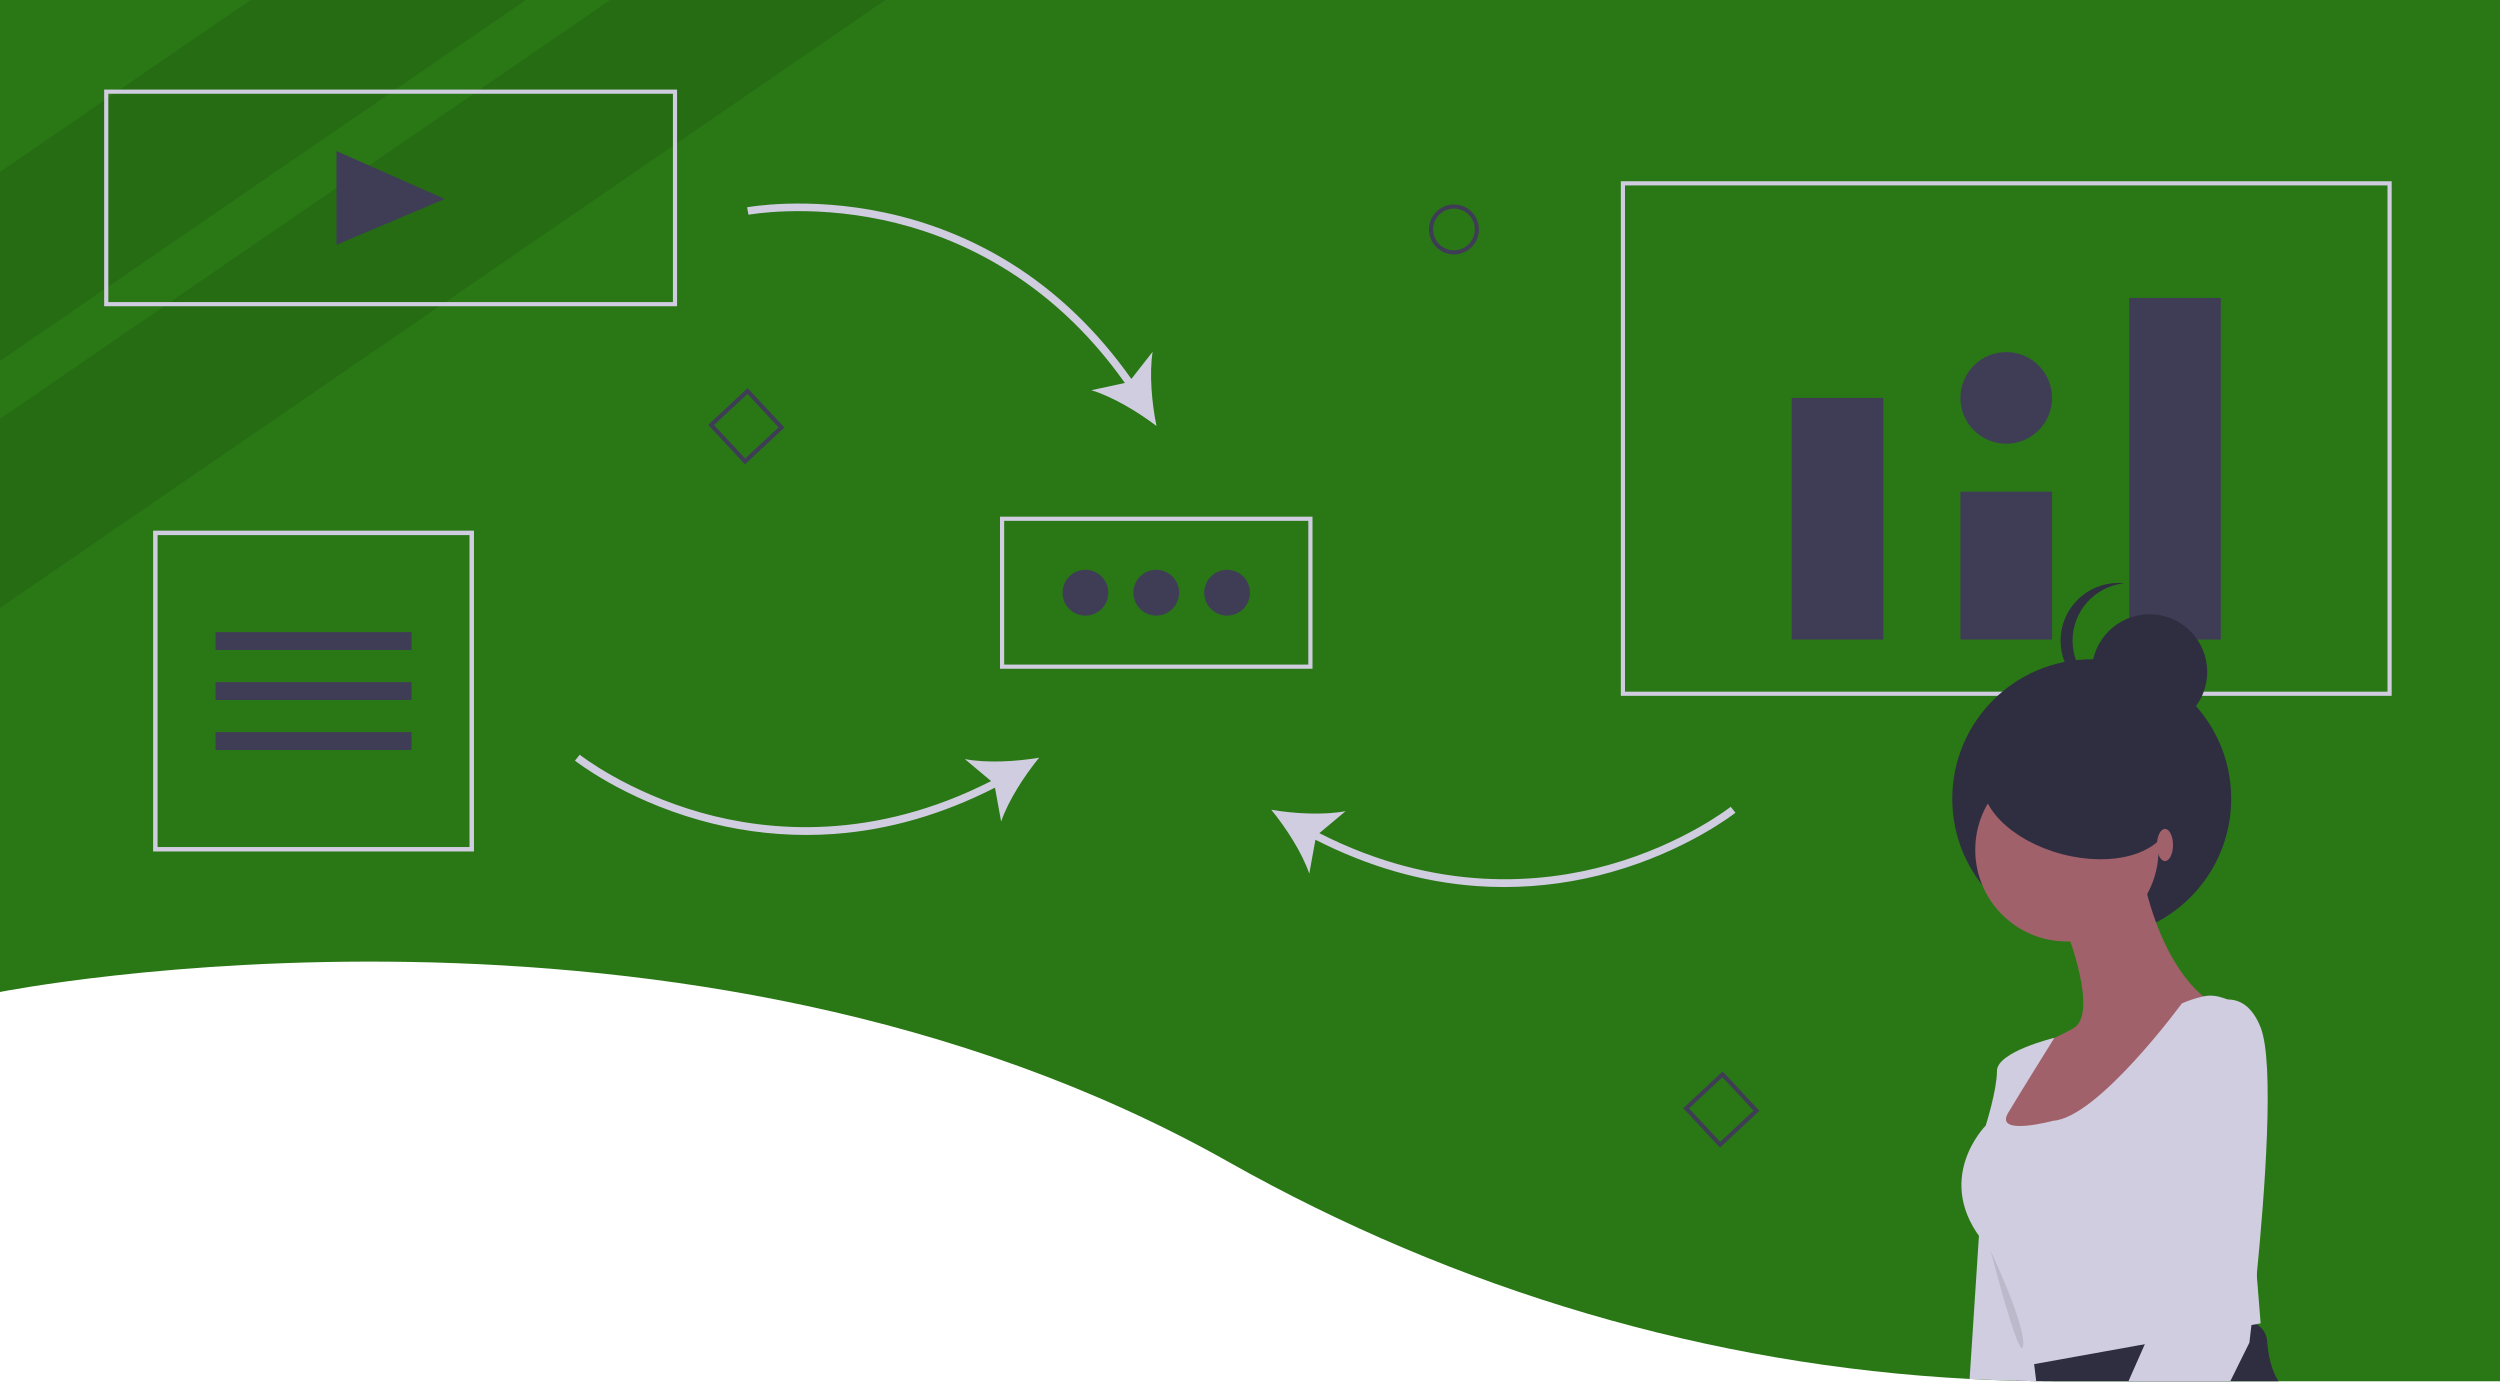
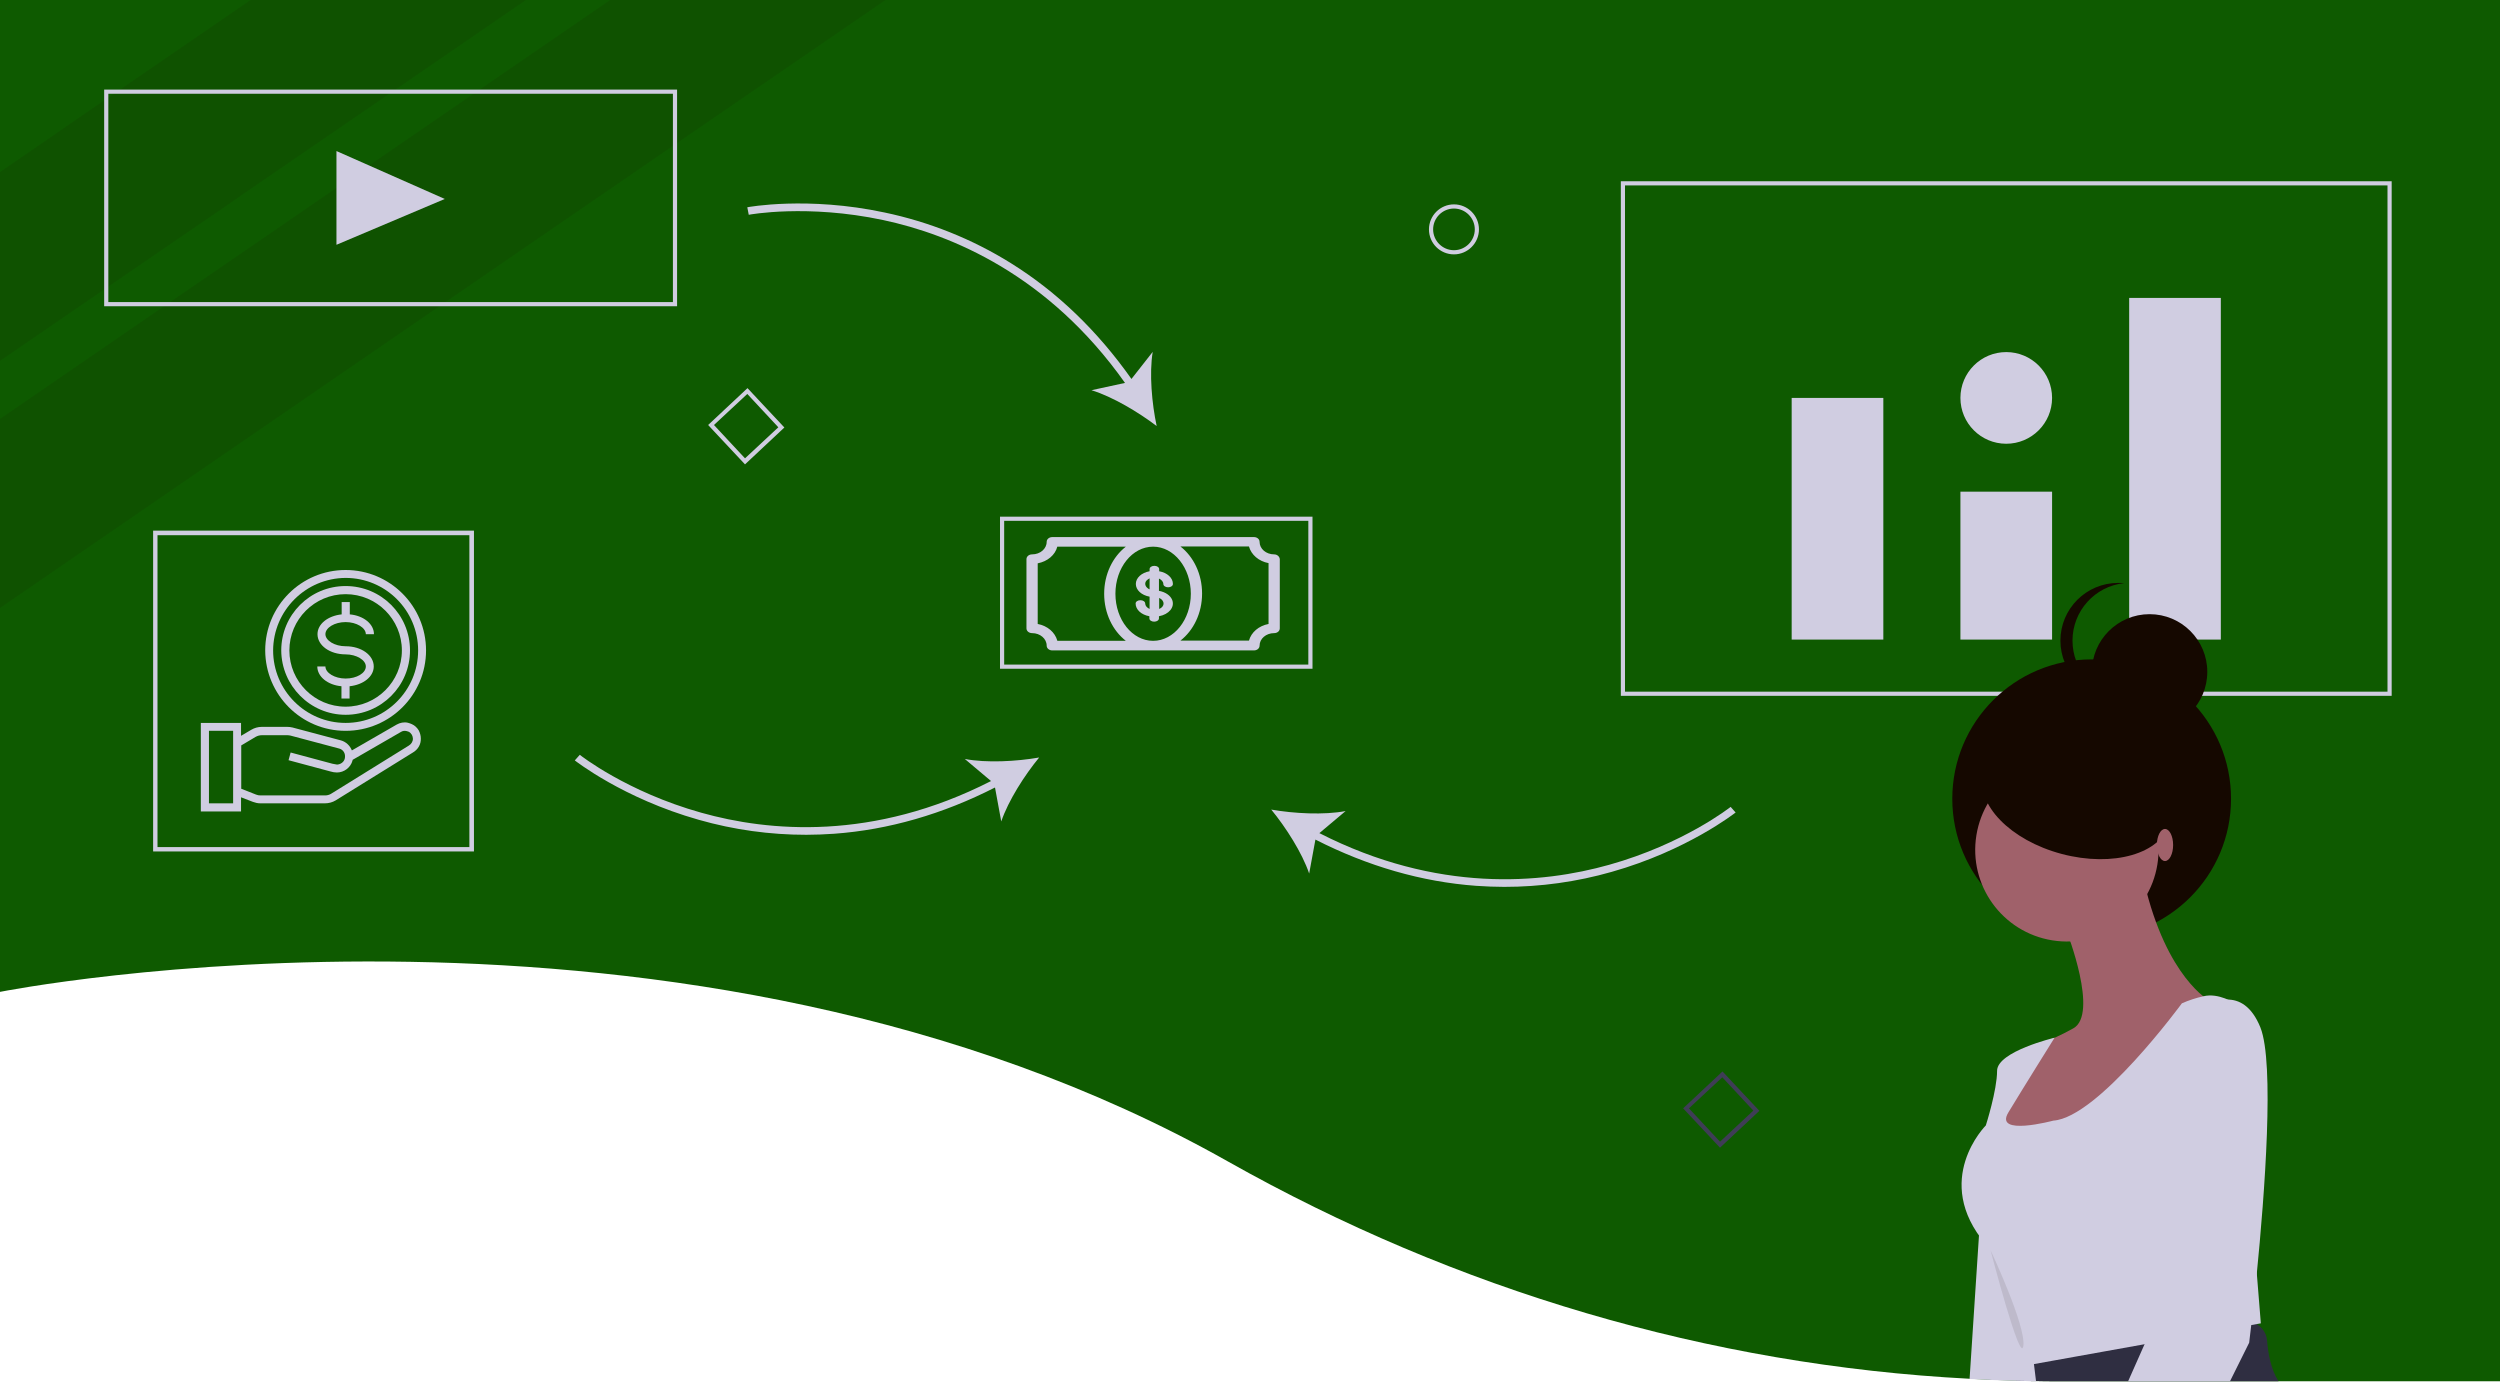
- <svg xmlns="http://www.w3.org/2000/svg" id="a7bd42df-0eaf-4f58-b315-9606670bfe25" data-name="Layer 1" width="1200" height="663" viewBox="0 0 1200 663">
-   <path d="M1200-.5v663H986.44q-4.53,0-9.06-.06l-2.16-.03q-3.675-.045-7.35-.15-11.25-.27-22.46-.86C820.5,654.92,698.87,618.79,589.56,557.14,328.79,410.05,0,475.65,0,475.65V-.5Z" transform="translate(0 0.5)" fill="#297815" />
-   <polygon points="252.36 0 188.27 44 117.04 92.9 109.4 98.15 51 138.24 0 173.25 0 82.56 23 66.77 27.89 63.41 51 47.55 56.16 44 120.26 0 252.36 0" opacity="0.1" />
-   <polygon points="425 0 324 69.34 227.04 135.9 219.4 141.15 212.33 146 0 291.76 0 201.06 80.22 146 133 109.77 137.89 106.41 228.8 44 292.9 0 425 0" opacity="0.1" />
-   <path d="M1148,333.5H778V86.5h370Zm-368-2h366V88.5H780Z" transform="translate(0 0.5)" fill="#d0cde1" />
-   <rect x="860" y="191" width="44" height="116" fill="#3f3d56" />
-   <rect x="941" y="236" width="44" height="71" fill="#3f3d56" />
-   <rect x="1022" y="143" width="44" height="164" fill="#3f3d56" />
-   <circle cx="963" cy="191" r="22" fill="#3f3d56" />
-   <path d="M325,146.5H50V42.5H325Zm-273-2H323V44.5H52Z" transform="translate(0 0.5)" fill="#d0cde1" />
-   <path d="M630,320.5H480v-73H630Zm-148-2H628v-69H482Z" transform="translate(0 0.5)" fill="#d0cde1" />
-   <polygon points="161.5 72.5 213.5 95.5 161.5 117.5 161.5 72.5" fill="#3f3d56" />
-   <circle cx="521" cy="284.5" r="11" fill="#3f3d56" />
-   <circle cx="555" cy="284.5" r="11" fill="#3f3d56" />
-   <circle cx="589" cy="284.5" r="11" fill="#3f3d56" />
-   <path d="M553.257,168.361l-10.198,13.043c-16.26-23.07-35.729-41.771-57.928-55.594a188.158,188.158,0,0,0-60.647-24.309C387.449,93.645,358.886,98.945,358.602,98.999l.686,3.584c.277-.053,28.115-5.217,64.438,2.489,32.899,6.98,79.478,26.265,116.212,78.248l-16.083,3.479c10.121,3.06,22.509,10.468,31.272,17.204C552.876,193.183,551.604,178.805,553.257,168.361Z" transform="translate(0 0.5)" fill="#d0cde1" />
-   <path d="M830.743,386.757c-.221.176-22.564,17.77-58.336,27.841-32.334,9.105-82.482,13.687-139.129-15.183l12.611-10.564c-10.382,2.004-24.794,1.216-35.684-.668,7.028,8.531,14.848,20.663,18.248,30.675l2.954-16.295c25.132,12.846,51.068,20.332,77.15,22.229q6.711.489,13.439.488a189.386,189.386,0,0,0,51.552-7.212c36.434-10.289,59.244-28.279,59.47-28.459Z" transform="translate(0 0.5)" fill="#d0cde1" />
-   <path d="M278.257,361.757c.221.176,22.564,17.77,58.336,27.841,32.334,9.105,82.482,13.687,139.129-15.183l-12.611-10.564c10.382,2.004,24.794,1.216,35.684-.668-7.028,8.531-14.848,20.663-18.248,30.675l-2.954-16.295c-25.132,12.846-51.068,20.332-77.15,22.229q-6.711.489-13.439.488a189.386,189.386,0,0,1-51.552-7.212c-36.434-10.289-59.244-28.279-59.47-28.459Z" transform="translate(0 0.5)" fill="#d0cde1" />
-   <path d="M227.5,408.211h-154v-154h154ZM75.639,406.073H225.361V256.35H75.639Z" transform="translate(0 0.5)" fill="#d0cde1" />
-   <rect x="103.444" y="303.419" width="94.111" height="8.584" fill="#3f3d56" />
-   <rect x="103.444" y="327.419" width="94.111" height="8.584" fill="#3f3d56" />
-   <rect x="103.444" y="351.419" width="94.111" height="8.584" fill="#3f3d56" />
-   <path d="M685.896,109.635a12,12,0,1,1,12,12A12.013,12.013,0,0,1,685.896,109.635Zm2,0a10,10,0,1,0,10-10A10.011,10.011,0,0,0,687.896,109.635Z" transform="translate(0 0.5)" fill="#3f3d56" />
-   <path d="M825.581,550.372,807.917,531.434l18.938-17.664L844.519,532.708ZM810.733,531.532l14.946,16.024L841.704,532.61l-14.946-16.024Z" transform="translate(0 0.5)" fill="#3f3d56" />
-   <path d="M357.581,222.372,339.917,203.434l18.938-17.664L376.519,204.708ZM342.733,203.532l14.946,16.024L373.704,204.61l-14.946-16.024Z" transform="translate(0 0.5)" fill="#3f3d56" />
-   <circle cx="1004.032" cy="383.394" r="66.944" fill="#2f2e41" />
-   <path d="M1093.68,662.5H986.44q-4.53,0-9.06-.06l-2.16-.03q-3.675-.045-7.35-.15l-2.38-9.41,4.76-.81,5.72-.97,54.88-9.32,45.7-7.76a9.828,9.828,0,0,1,4.3.21,10.007,10.007,0,0,1,7.37,8.92C1088.68,649.35,1090.06,656.96,1093.68,662.5Z" transform="translate(0 0.5)" fill="#2f2e41" />
-   <circle cx="992.111" cy="407.925" r="43.99" fill="#a0616a" />
-   <path d="M992.111,446.784s15.435,39.359,3.087,46.305-18.522,7.718-18.522,7.718L963.556,523.188l-7.718,23.153,61.74,2.315,43.218-68.686s-20.837-10.805-31.642-57.11Z" transform="translate(0 0.5)" fill="#a0616a" />
-   <path d="M1072.76,481.127s-7.85-5.158-15.116-3.351a56.17,56.17,0,0,0-10.352,3.351s-40.131,54.795-61.74,56.338c0,0-28.555,7.718-21.609-3.859s22.165-35.942,22.165-35.942-27.567,6.615-27.567,15.876-5.402,26.24-5.402,26.24-26.24,26.24,0,57.11,16.207,58.653,16.207,58.653l115.763-20.837Z" transform="translate(0 0.5)" fill="#d0cde1" />
-   <path d="M967.87,662.26q-11.25-.27-22.46-.86l4.48-68.68.93-14.35,20.84,39.36s1.86,13.75,4.31,33.34c.14,1.05.27,2.11.41,3.2.32,2.64.66,5.37,1,8.17l-2.16-.03Q971.545,662.365,967.87,662.26Z" transform="translate(0 0.5)" fill="#d0cde1" />
-   <circle cx="1031.769" cy="322.519" r="27.701" fill="#2f2e41" />
-   <path d="M994.835,307.014a27.704,27.704,0,0,1,24.816-27.551,28.007,28.007,0,0,0-2.886-.15,27.701,27.701,0,0,0,0,55.402,28.007,28.007,0,0,0,2.886-.15A27.704,27.704,0,0,1,994.835,307.014Z" transform="translate(0 0.5)" fill="#2f2e41" />
-   <ellipse cx="996.693" cy="382.667" rx="27.701" ry="46.168" transform="translate(370.8887 1248.152) rotate(-75.11841)" fill="#2f2e41" />
-   <path d="M1083.24,611.41c-.9,9.18-1.75,17.08-2.39,22.79-.06.45-.1.88-.15,1.3-.61,5.35-.99,8.47-.99,8.47L1070.54,662.5H1021.66c2.82-6.44,5.48-12.45,7.86-17.79.46-1.01.9-2,1.33-2.96,5.35-11.87,9.11-19.79,9.88-20.55,3.09-3.09,12.74-135.44,12.74-135.44s7.48-6.41,15.68-6.5h.01c5.73-.07,11.82,2.96,15.95,13.44C1091.85,509.82,1087.09,572.31,1083.24,611.41Z" transform="translate(0 0.5)" fill="#d0cde1" />
-   <path d="M955.459,599.732s17.031,36.114,15.651,45.77S955.459,599.732,955.459,599.732Z" transform="translate(0 0.5)" opacity="0.1" />
-   <ellipse cx="1039.188" cy="405.609" rx="3.859" ry="7.718" fill="#a0616a" />
+ <svg xmlns="http://www.w3.org/2000/svg" version="1.1" id="a7bd42df-0eaf-4f58-b315-9606670bfe25" x="0px" y="0px" viewBox="0 0 1200 663" style="enable-background:new 0 0 1200 663;" xml:space="preserve">
+   <style type="text/css">
+ 	.st0{fill:#0E5A00;}
+ 	.st1{opacity:0.1;enable-background:new; fill: #150800}
+ 	.st2{fill:#D0CDE1;}
+ 	.st3{fill:#3F3D56;}
+ 	.st4{fill:#150800;}
+ 	.st5{fill:#2F2E41;}
+ 	.st6{fill:#A0616A;}
+ </style>
+   <path class="st0" d="M1200,0v663H986.4c-3,0-6,0-9.1-0.1l-2.2,0c-2.4,0-4.9-0.1-7.3-0.2c-7.5-0.2-15-0.5-22.5-0.9  c-124.9-6.5-246.5-42.6-355.9-104.3C328.8,410.5,0,476.1,0,476.1V0H1200z" />
+   <polygon class="st1" points="252.4,0 188.3,44 117,92.9 109.4,98.2 51,138.2 0,173.2 0,82.6 23,66.8 27.9,63.4 51,47.5 56.2,44   120.3,0 " />
+   <polygon class="st1" points="425,0 324,69.3 227,135.9 219.4,141.1 212.3,146 0,291.8 0,201.1 80.2,146 133,109.8 137.9,106.4   228.8,44 292.9,0 " />
+   <path class="st2" d="M1148,334H778V87h370V334z M780,332h366V89H780V332z" />
+   <rect x="860" y="191" class="st2" width="44" height="116" />
+   <rect x="941" y="236" class="st2" width="44" height="71" />
+   <rect x="1022" y="143" class="st2" width="44" height="164" />
+   <circle class="st2" cx="963" cy="191" r="22" />
+   <path class="st2" d="M325,147H50V43h275V147z M52,145h271V45H52V145z" />
+   <path class="st2" d="M630,321H480v-73h150V321z M482,319h146v-69H482V319z" />
+   <polygon class="st2" points="161.5,72.5 213.5,95.5 161.5,117.5 " />
+   <path class="st2" d="M553.3,168.9l-10.2,13c-16.3-23.1-35.7-41.8-57.9-55.6c-18.6-11.6-39.2-19.8-60.6-24.3  c-37-7.9-65.6-2.6-65.9-2.5l0.7,3.6c0.3-0.1,28.1-5.2,64.4,2.5c32.9,7,79.5,26.3,116.2,78.2l-16.1,3.5c10.1,3.1,22.5,10.5,31.3,17.2  C552.9,193.7,551.6,179.3,553.3,168.9z" />
+   <path class="st2" d="M830.7,387.3c-0.2,0.2-22.6,17.8-58.3,27.8c-32.3,9.1-82.5,13.7-139.1-15.2l12.6-10.6  c-10.4,2-24.8,1.2-35.7-0.7c7,8.5,14.8,20.7,18.2,30.7l3-16.3c25.1,12.8,51.1,20.3,77.2,22.2c4.5,0.3,9,0.5,13.4,0.5  c17.4,0,34.8-2.4,51.6-7.2c36.4-10.3,59.2-28.3,59.5-28.5L830.7,387.3z" />
+   <path class="st2" d="M278.3,362.3c0.2,0.2,22.6,17.8,58.3,27.8c32.3,9.1,82.5,13.7,139.1-15.2l-12.6-10.6c10.4,2,24.8,1.2,35.7-0.7  c-7,8.5-14.8,20.7-18.2,30.7l-3-16.3c-25.1,12.8-51.1,20.3-77.2,22.2c-4.5,0.3-9,0.5-13.4,0.5c-17.4,0-34.8-2.4-51.6-7.2  c-36.4-10.3-59.2-28.3-59.5-28.5L278.3,362.3z" />
+   <path class="st2" d="M227.5,408.7h-154v-154h154V408.7z M75.6,406.6h149.7V256.9H75.6V406.6z" />
+   <path class="st2" d="M685.9,110.1c0-6.6,5.4-12,12-12s12,5.4,12,12s-5.4,12-12,12C691.3,122.1,685.9,116.8,685.9,110.1z   M687.9,110.1c0,5.5,4.5,10,10,10s10-4.5,10-10s-4.5-10-10-10C692.4,100.1,687.9,104.6,687.9,110.1z" />
+   <path class="st3" d="M825.6,550.9l-17.7-18.9l18.9-17.7l17.7,18.9L825.6,550.9z M810.7,532l14.9,16l16-14.9l-14.9-16L810.7,532z" />
+   <path class="st2" d="M357.6,222.9l-17.7-18.9l18.9-17.7l17.7,18.9L357.6,222.9z M342.7,204l14.9,16l16-14.9l-14.9-16L342.7,204z" />
+   <circle class="st4" cx="1004" cy="383.4" r="66.9" />
+   <path class="st5" d="M1093.7,663H986.4c-3,0-6,0-9.1-0.1l-2.2,0c-2.4,0-4.9-0.1-7.3-0.2l-2.4-9.4l4.8-0.8l5.7-1l54.9-9.3l45.7-7.8  c1.4-0.2,2.9-0.2,4.3,0.2c4.1,1.1,7.1,4.7,7.4,8.9C1088.7,649.8,1090.1,657.5,1093.7,663z" />
+   <ellipse transform="matrix(0.1602 -0.9871 0.9871 0.1602 430.5355 1321.883)" class="st6" cx="992.1" cy="407.9" rx="44" ry="44" />
+   <path class="st6" d="M992.1,447.3c0,0,15.4,39.4,3.1,46.3s-18.5,7.7-18.5,7.7l-13.1,22.4l-7.7,23.2l61.7,2.3l43.2-68.7  c0,0-20.8-10.8-31.6-57.1L992.1,447.3z" />
+   <path class="st2" d="M1072.8,481.6c0,0-7.9-5.2-15.1-3.4c-3.6,0.8-7,1.9-10.4,3.4c0,0-40.1,54.8-61.7,56.3c0,0-28.6,7.7-21.6-3.9  s22.2-35.9,22.2-35.9s-27.6,6.6-27.6,15.9s-5.4,26.2-5.4,26.2s-26.2,26.2,0,57.1s16.2,58.7,16.2,58.7l115.8-20.8L1072.8,481.6z" />
+   <path class="st2" d="M967.9,662.8c-7.5-0.2-15-0.5-22.5-0.9l4.5-68.7l0.9-14.3l20.8,39.4c0,0,1.9,13.8,4.3,33.3  c0.1,1,0.3,2.1,0.4,3.2c0.3,2.6,0.7,5.4,1,8.2l-2.2,0C972.8,662.9,970.3,662.8,967.9,662.8z" />
+   <circle class="st4" cx="1031.8" cy="322.5" r="27.7" />
+   <path class="st4" d="M994.8,307.5c0-14.2,10.7-26.1,24.8-27.6c-1-0.1-1.9-0.1-2.9-0.1c-15.3,0-27.7,12.4-27.7,27.7  c0,15.3,12.4,27.7,27.7,27.7c1,0,1.9-0.1,2.9-0.1C1005.5,333.6,994.8,321.7,994.8,307.5z" />
+   <ellipse transform="matrix(0.2568 -0.9665 0.9665 0.2568 370.4054 1248.024)" class="st4" cx="996.7" cy="383.2" rx="27.7" ry="46.2" />
+   <path class="st2" d="M1083.2,611.9c-0.9,9.2-1.8,17.1-2.4,22.8c-0.1,0.4-0.1,0.9-0.2,1.3c-0.6,5.3-1,8.5-1,8.5l-9.2,18.5h-48.9  c2.8-6.4,5.5-12.5,7.9-17.8c0.5-1,0.9-2,1.3-3c5.3-11.9,9.1-19.8,9.9-20.5c3.1-3.1,12.7-135.4,12.7-135.4s7.5-6.4,15.7-6.5h0  c5.7-0.1,11.8,3,16,13.4C1091.8,510.3,1087.1,572.8,1083.2,611.9z" />
+   <path class="st1" d="M955.5,600.2c0,0,17,36.1,15.7,45.8S955.5,600.2,955.5,600.2z" />
+   <ellipse class="st6" cx="1039.2" cy="405.6" rx="3.9" ry="7.7" />
+   <path class="st2" d="M611.6,266.1c-3.9,0-7-2.7-7-6c0-1.3-1.2-2.3-2.7-2.3h-96.8c-1.5,0-2.7,1-2.7,2.3c0,3.3-3.1,6-7,6  c-1.5,0-2.7,1-2.7,2.3v33.2c0,1.3,1.2,2.3,2.7,2.3c3.9,0,7,2.7,7,6c0,1.3,1.2,2.3,2.7,2.3h96.8c1.5,0,2.7-1,2.7-2.3c0-3.3,3.1-6,7-6  c1.5,0,2.7-1,2.7-2.3v-33.2C614.2,267.1,613,266.1,611.6,266.1C611.6,266.1,611.6,266.1,611.6,266.1L611.6,266.1z M571.6,285  c0,12.4-8.1,22.6-18.1,22.6c-10,0-18.1-10.1-18.1-22.6s8.1-22.6,18.1-22.6C563.5,262.4,571.6,272.6,571.6,285z M507.5,307.5  c-1.1-4-4.7-7.1-9.4-8v-29.1c4.7-0.9,8.4-4,9.4-8h32.9c-6.3,4.9-10.4,13.2-10.4,22.6s4.1,17.7,10.4,22.6H507.5z M608.9,299.5  c-4.7,0.9-8.3,4-9.4,8h-32.9c6.3-4.9,10.4-13.2,10.4-22.6c0-9.4-4.1-17.7-10.4-22.6h32.9c1.1,4,4.7,7.1,9.4,8V299.5z" />
+   <path class="st2" d="M545.2,280.3c0,2.9,2.7,5.4,6.6,6.1v5.9c-1.3-0.6-2.1-1.6-2.1-2.6c0-0.9-1-1.6-2.3-1.6c-1.3,0-2.3,0.7-2.3,1.6  c0,2.9,2.7,5.4,6.6,6.1v1c0,0.9,1,1.6,2.3,1.6s2.3-0.7,2.3-1.6v-1c4.8-0.9,7.6-4.3,6.4-7.7c-0.8-2.2-3.2-3.9-6.4-4.5v-5.9  c1.3,0.6,2.1,1.6,2.1,2.6c0,0.9,1,1.6,2.3,1.6c1.3,0,2.3-0.7,2.3-1.6c0-2.9-2.7-5.4-6.6-6.1v-1c0-0.9-1-1.6-2.3-1.6  s-2.3,0.7-2.3,1.6v1C547.9,274.9,545.2,277.4,545.2,280.3L545.2,280.3z M558.5,289.7c0,1.1-0.8,2.1-2.1,2.6v-5.3  C557.7,287.6,558.5,288.6,558.5,289.7L558.5,289.7z M551.8,277.6v5.3c-2-0.9-2.7-2.8-1.5-4.2C550.7,278.3,551.2,277.9,551.8,277.6z" />
+   <path class="st2" d="M197.7,347.6c-0.6-0.3-1.3-0.5-2-0.7c-1.8-0.4-3.7,0-5.3,0.9l-21.5,12.4c-0.9-2.3-2.8-4.1-5.2-4.8l-23.3-6.2  c-0.8-0.2-1.7-0.3-2.5-0.3h-12.3c-1.7,0-3.5,0.5-5,1.4l-4.9,2.9v-6.2H96.4v42.5h19.3v-6.8l5.7,2.2c1.1,0.4,2.3,0.7,3.5,0.7H156  c1.8,0,3.6-0.5,5.1-1.4l37.1-23c2.4-1.4,3.9-3.9,3.8-6.7c0-1.4-0.4-2.7-1-3.9C200.2,349.3,199.1,348.2,197.7,347.6z M111.9,385.6  h-11.6v-34.8h11.6V385.6z M196.2,357.9l-37.1,23c-0.9,0.6-2,0.9-3,0.9H125c-0.7,0-1.4-0.1-2.1-0.4l-7.1-2.8v-20.8l6.9-4.1  c0.9-0.5,1.9-0.8,3-0.8h12.3c0.5,0,1,0.1,1.5,0.2l23.3,6.2c1.6,0.4,2.7,1.8,2.8,3.4c0,0.2,0,0.4,0,0.7c0,0.2-0.1,0.5-0.1,0.7  c-0.4,1.7-2,2.8-3.7,2.9c-0.3,0-1.4-0.3-2.2-0.4l-20.1-5.4l-1,3.7l20.1,5.4c1,0.3,2.1,0.5,3.1,0.5c3.5,0,6.6-2.4,7.5-5.7  c0-0.1,0-0.2,0.1-0.4l23.2-13.4c0.8-0.5,1.7-0.6,2.6-0.4c0.3,0.1,0.7,0.2,1,0.3c0.7,0.3,1.2,0.9,1.6,1.5c0.3,0.6,0.5,1.3,0.5,1.9  C198.2,355.9,197.4,357.2,196.2,357.9z" />
+   <path class="st2" d="M165.9,325.7c-5.2,0-9.7-2.7-9.7-5.8h-3.9c0,4.9,5,8.9,11.6,9.5v5.9h3.9v-5.9c6.6-0.7,11.6-4.6,11.6-9.5  c0-5.4-5.9-9.7-13.5-9.7c-5.2,0-9.7-2.7-9.7-5.8c0-3.1,4.4-5.8,9.7-5.8c5.2,0,9.7,2.7,9.7,5.8h3.9c0-4.9-5-8.9-11.6-9.5V289H164v5.9  c-6.6,0.7-11.6,4.6-11.6,9.5c0,5.4,5.9,9.7,13.5,9.7c5.2,0,9.7,2.7,9.7,5.8C175.6,323.1,171.2,325.7,165.9,325.7z" />
+   <path class="st2" d="M165.9,350.8c21.3,0,38.6-17.3,38.6-38.6s-17.3-38.6-38.6-38.6s-38.6,17.3-38.6,38.6  C127.4,333.5,144.6,350.8,165.9,350.8z M165.9,277.4c19.2,0,34.8,15.6,34.8,34.8c0,19.2-15.6,34.8-34.8,34.8s-34.8-15.6-34.8-34.8  C131.2,293,146.8,277.5,165.9,277.4z" />
+   <path class="st2" d="M165.9,343.1c17.1,0,30.9-13.8,30.9-30.9s-13.8-30.9-30.9-30.9s-30.9,13.8-30.9,30.9  C135.1,329.2,148.9,343.1,165.9,343.1z M165.9,285.2c14.9,0,27,12.1,27,27c0,14.9-12.1,27-27,27c-14.9,0-27-12.1-27-27  C138.9,297.3,151,285.2,165.9,285.2z" />
</svg>
